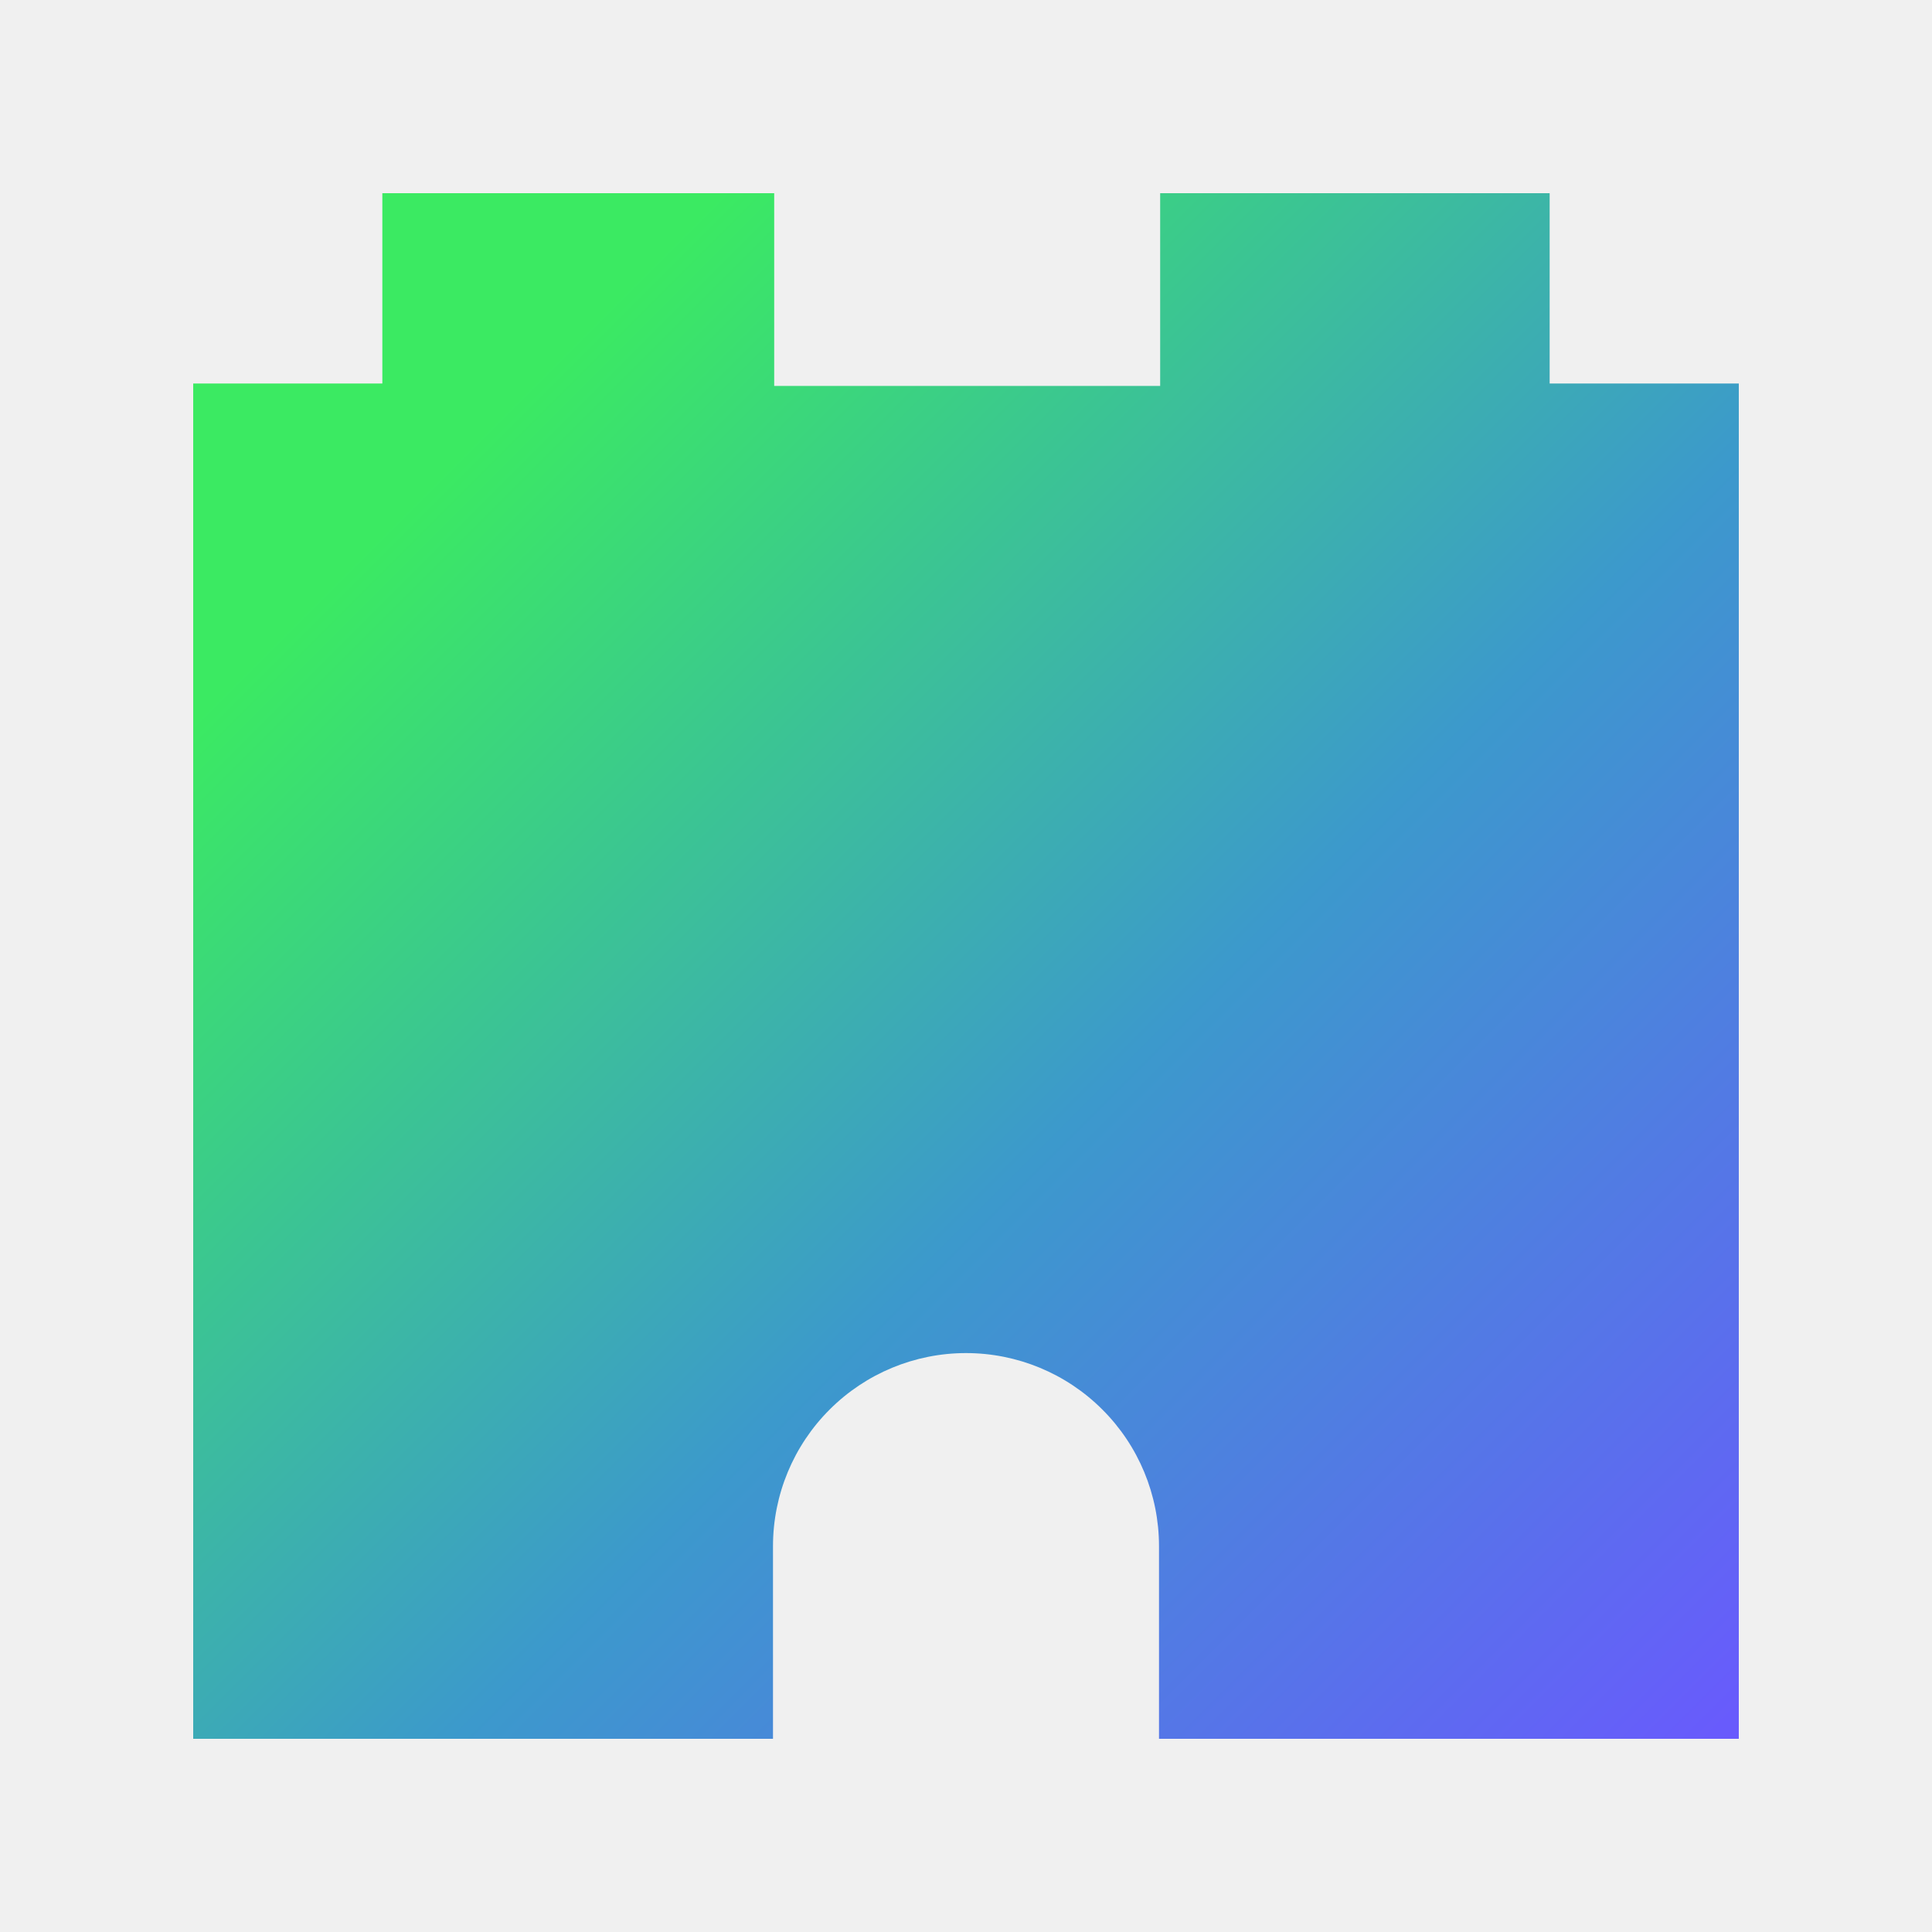
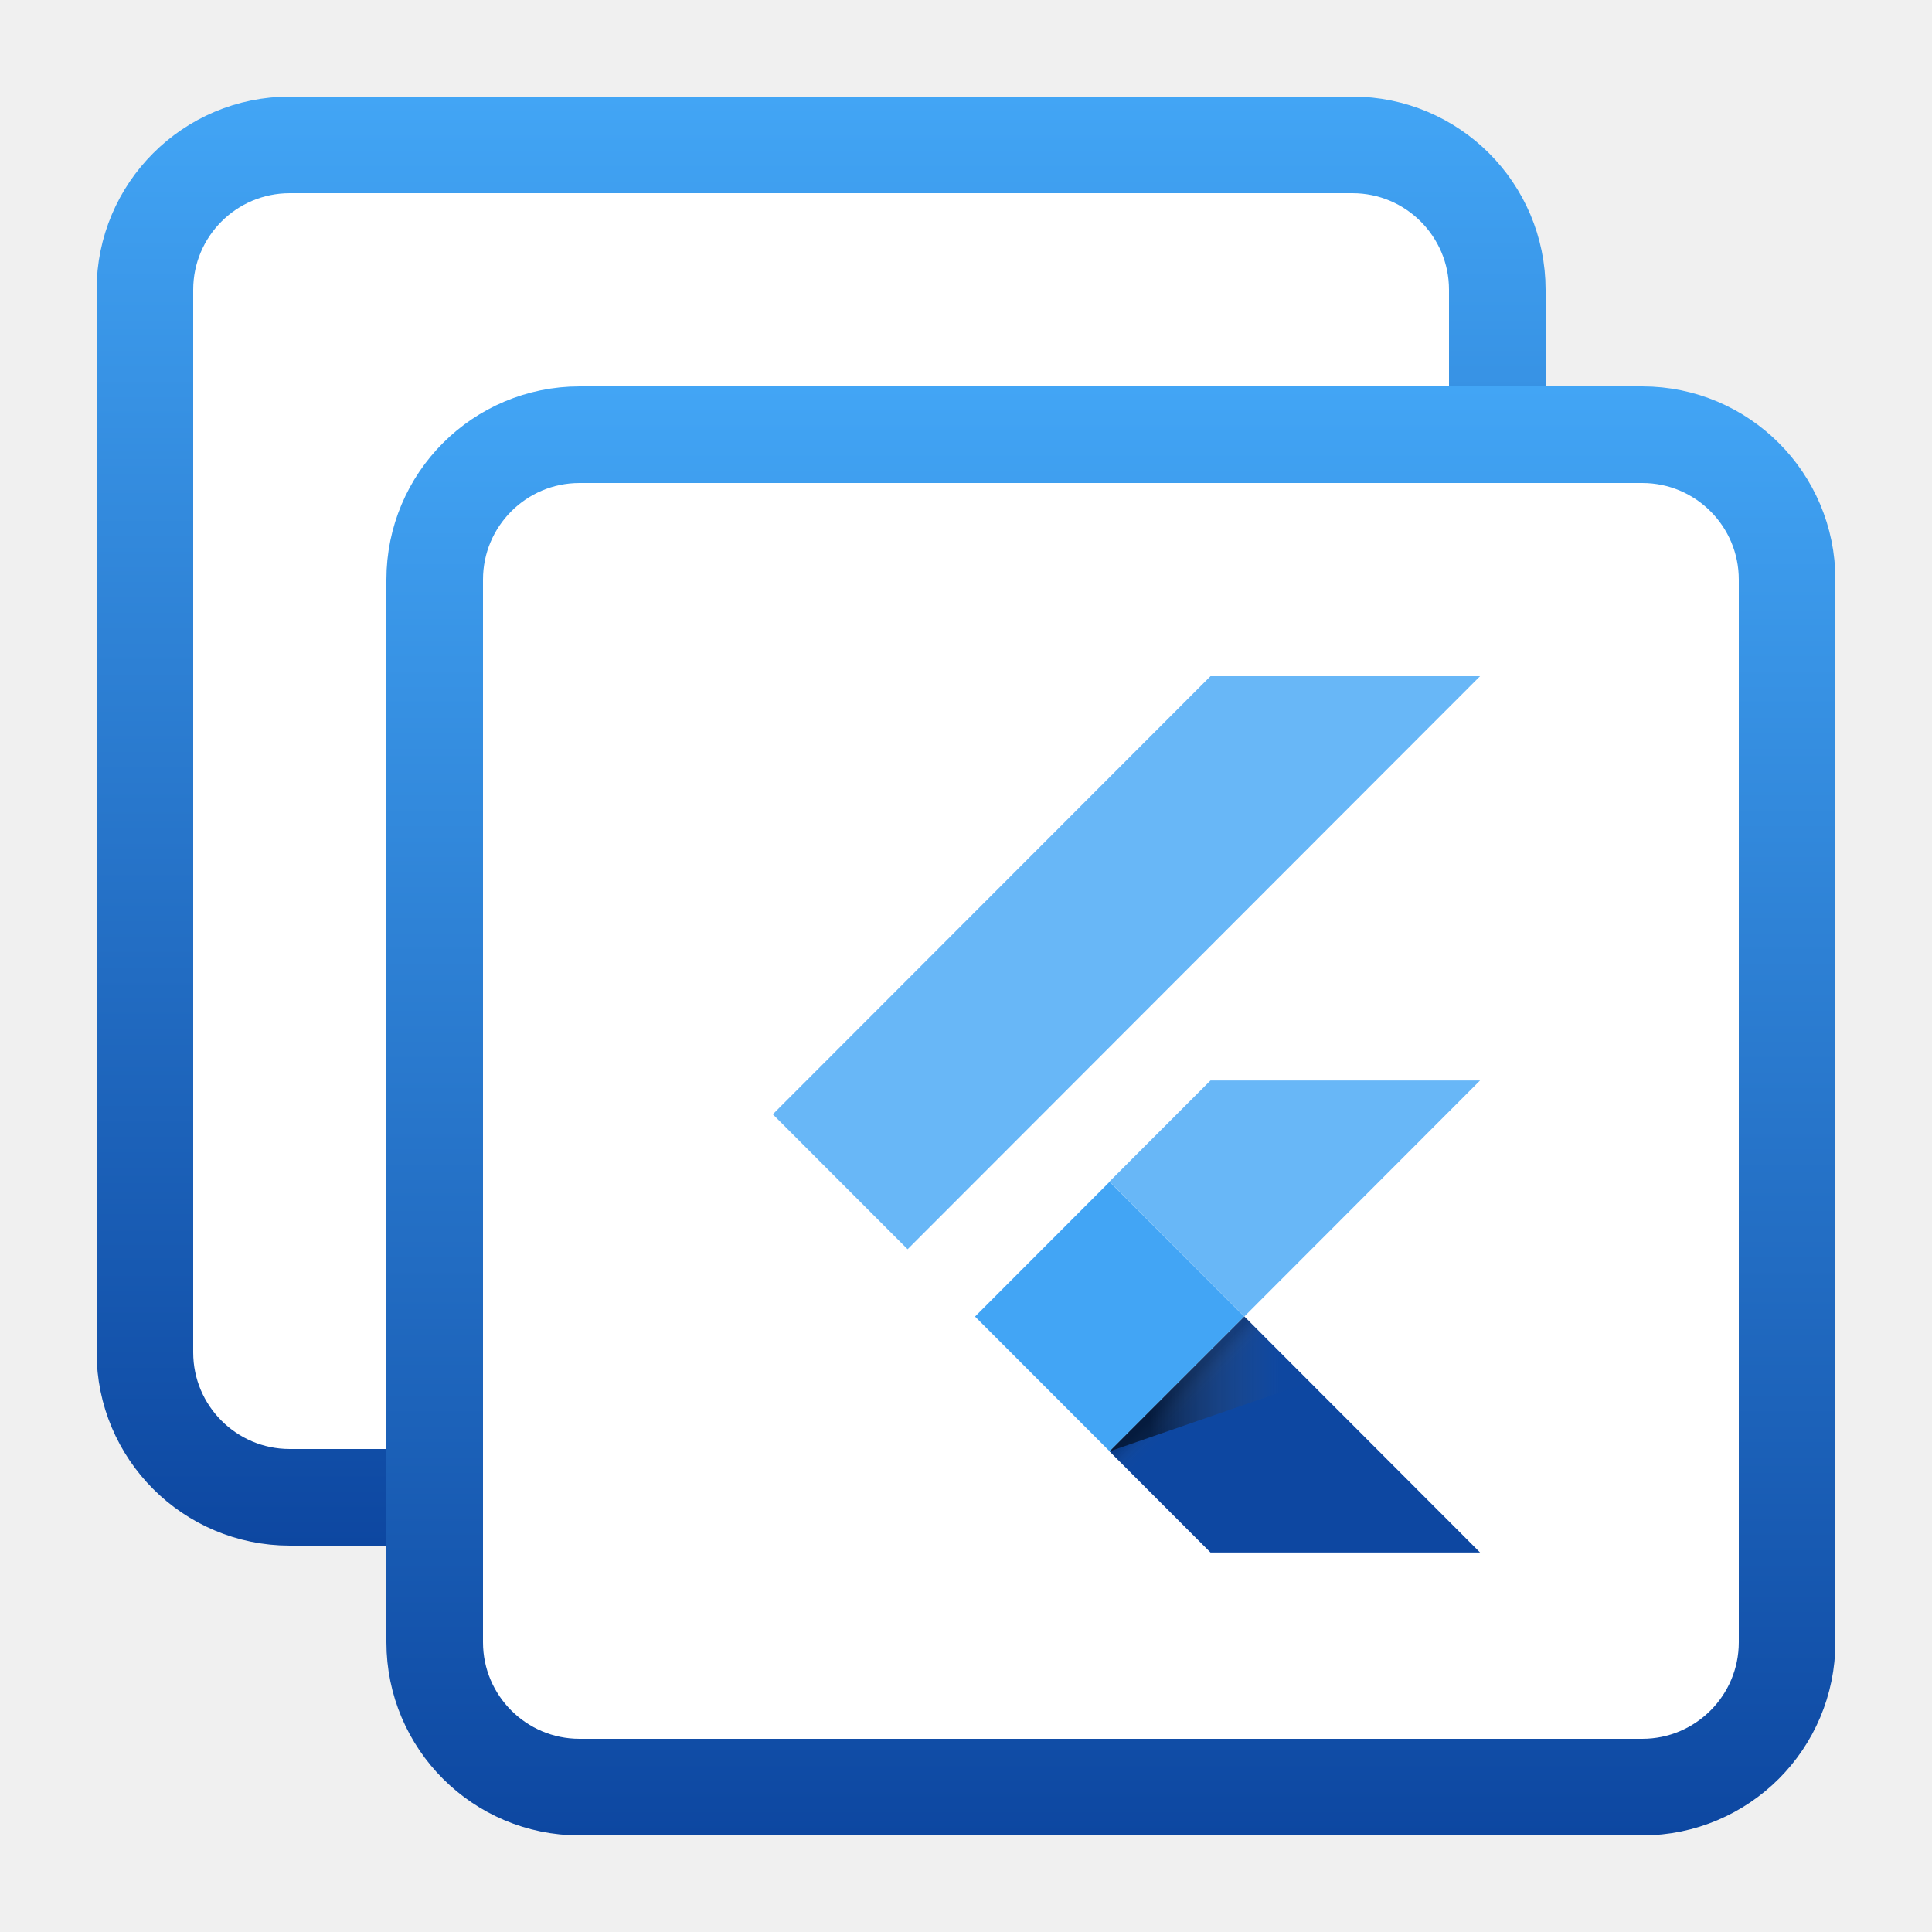
- <svg xmlns="http://www.w3.org/2000/svg" width="40" height="40" viewBox="0 0 40 40" fill="none">
-   <path d="M32.084 7.94V4H24.02V7.99H16.029V4H7.916V7.94H4V36H16.004V32.005C16.006 30.946 16.427 29.931 17.177 29.183C17.926 28.434 18.941 28.014 20 28.014C21.059 28.014 22.074 28.434 22.823 29.183C23.573 29.931 23.994 30.946 23.996 32.005V36H36V7.94H32.084Z" fill="url(#paint0_linear)" />
+ <svg xmlns="http://www.w3.org/2000/svg" width="40" height="40" fill="none">
+   <rect x="3" y="3" width="28" height="28" rx="3" fill="#fff" stroke="url(#a)" stroke-width="2" />
+   <rect x="9" y="9" width="28" height="28" rx="3" fill="#fff" stroke="url(#b)" stroke-width="2" />
+   <path d="M18.791 25.864 16 23.07 25.062 14h5.581l-11.852 11.864Zm11.852-3.494h-5.581l-2.091 2.093 2.791 2.794" fill="#42A5F5" fill-opacity=".8" />
+   <path d="m22.971 30.049 2.091 2.093h5.581l-4.881-4.886" fill="#0D47A1" />
+   <path d="m20.187 27.258 2.786-2.79L25.76 27.257l-2.787 2.79-2.786-2.789Z" fill="#42A5F5" />
+   <path d="m22.974 30.047 2.786-2.789.389.389-2.787 2.789-.389-.389Z" fill="url(#c)" />
+   <path d="m22.971 30.049 4.141-1.432-1.35-1.362" fill="url(#d)" />
  <defs>
-     <linearGradient id="paint0_linear" x1="2.942" y1="4.9" x2="37.777" y2="39.734" gradientUnits="userSpaceOnUse">
-       <stop offset="0.159" stop-color="#3BEA62" />
-       <stop offset="0.54" stop-color="#3C99CC" />
-       <stop offset="0.937" stop-color="#6B57FF" />
+     <linearGradient id="a" x1="17" y1="2" x2="17" y2="32" gradientUnits="userSpaceOnUse">
+       <stop stop-color="#42A5F5" />
+       <stop offset="1" stop-color="#0D47A1" />
+     </linearGradient>
+     <linearGradient id="b" x1="23" y1="8" x2="23" y2="38" gradientUnits="userSpaceOnUse">
+       <stop stop-color="#42A5F5" />
+       <stop offset="1" stop-color="#0D47A1" />
+     </linearGradient>
+     <linearGradient id="c" x1="24.367" y1="28.652" x2="24.757" y2="29.041" gradientUnits="userSpaceOnUse">
+       <stop offset=".2" stop-opacity=".15" />
+       <stop offset=".85" stop-color="#616161" stop-opacity=".01" />
+     </linearGradient>
+     <linearGradient id="d" x1="22.972" y1="28.652" x2="27.113" y2="28.652" gradientUnits="userSpaceOnUse">
+       <stop offset=".2" stop-opacity=".55" />
+       <stop offset=".85" stop-color="#616161" stop-opacity=".01" />
    </linearGradient>
  </defs>
</svg>
